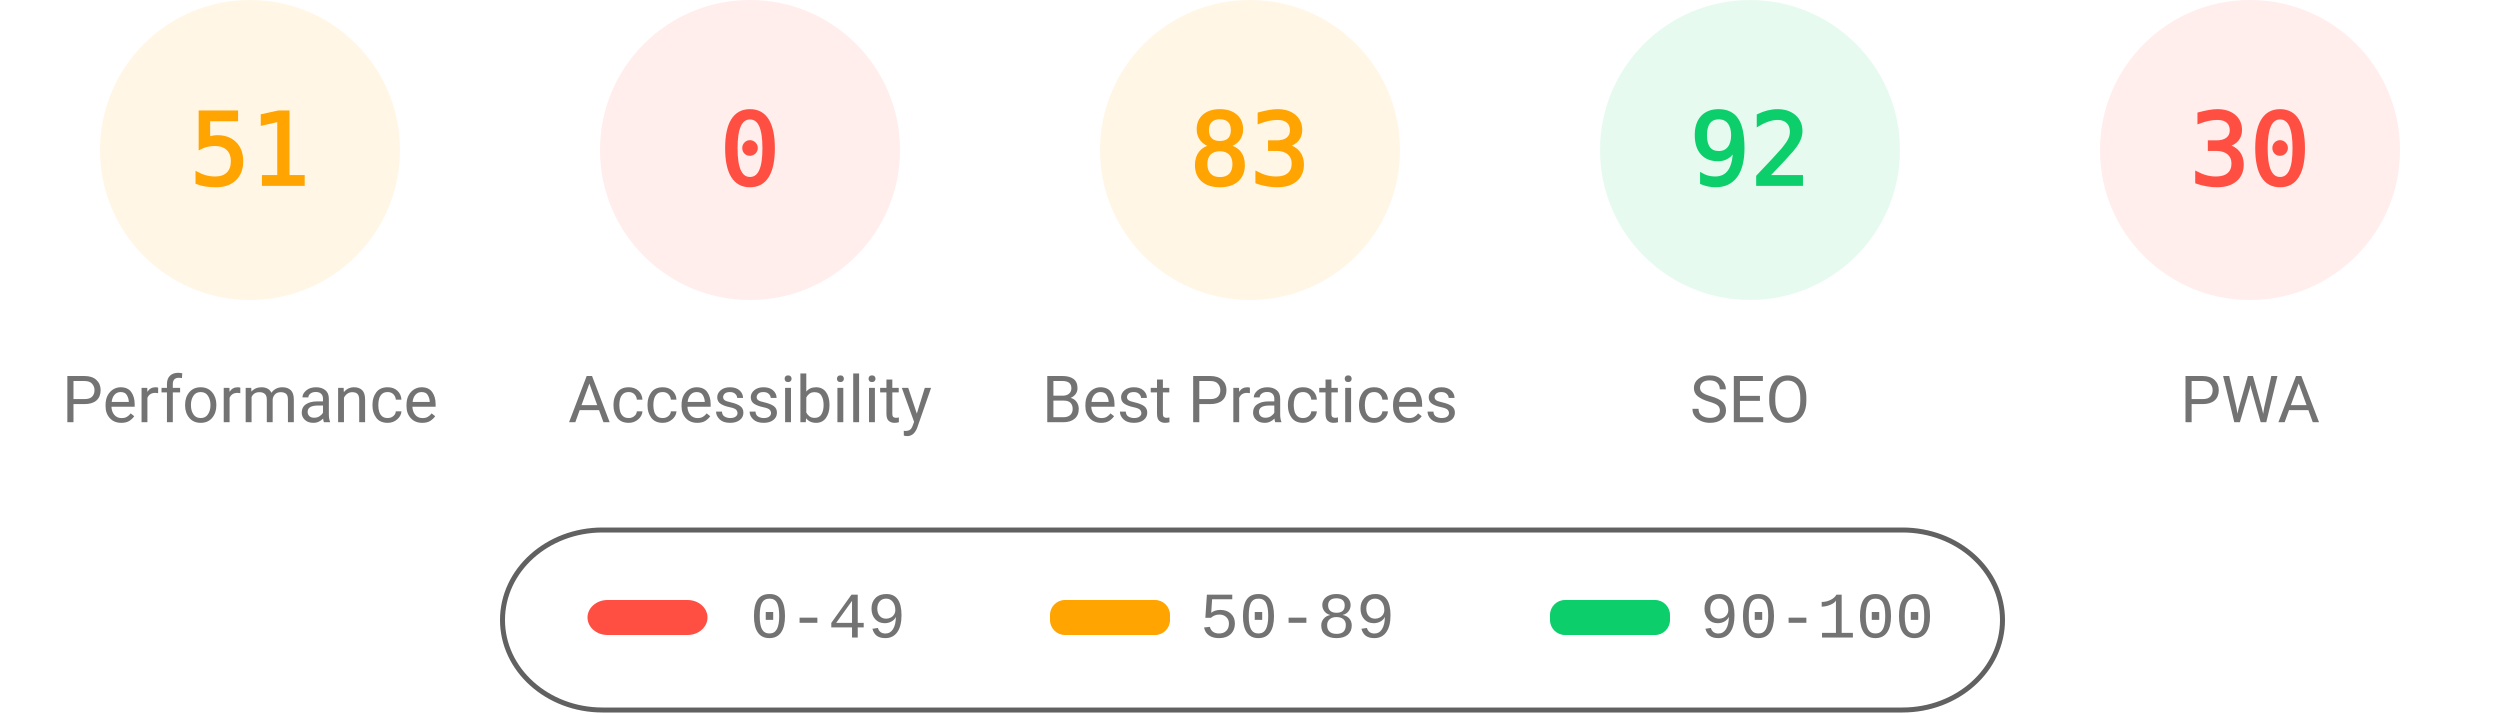
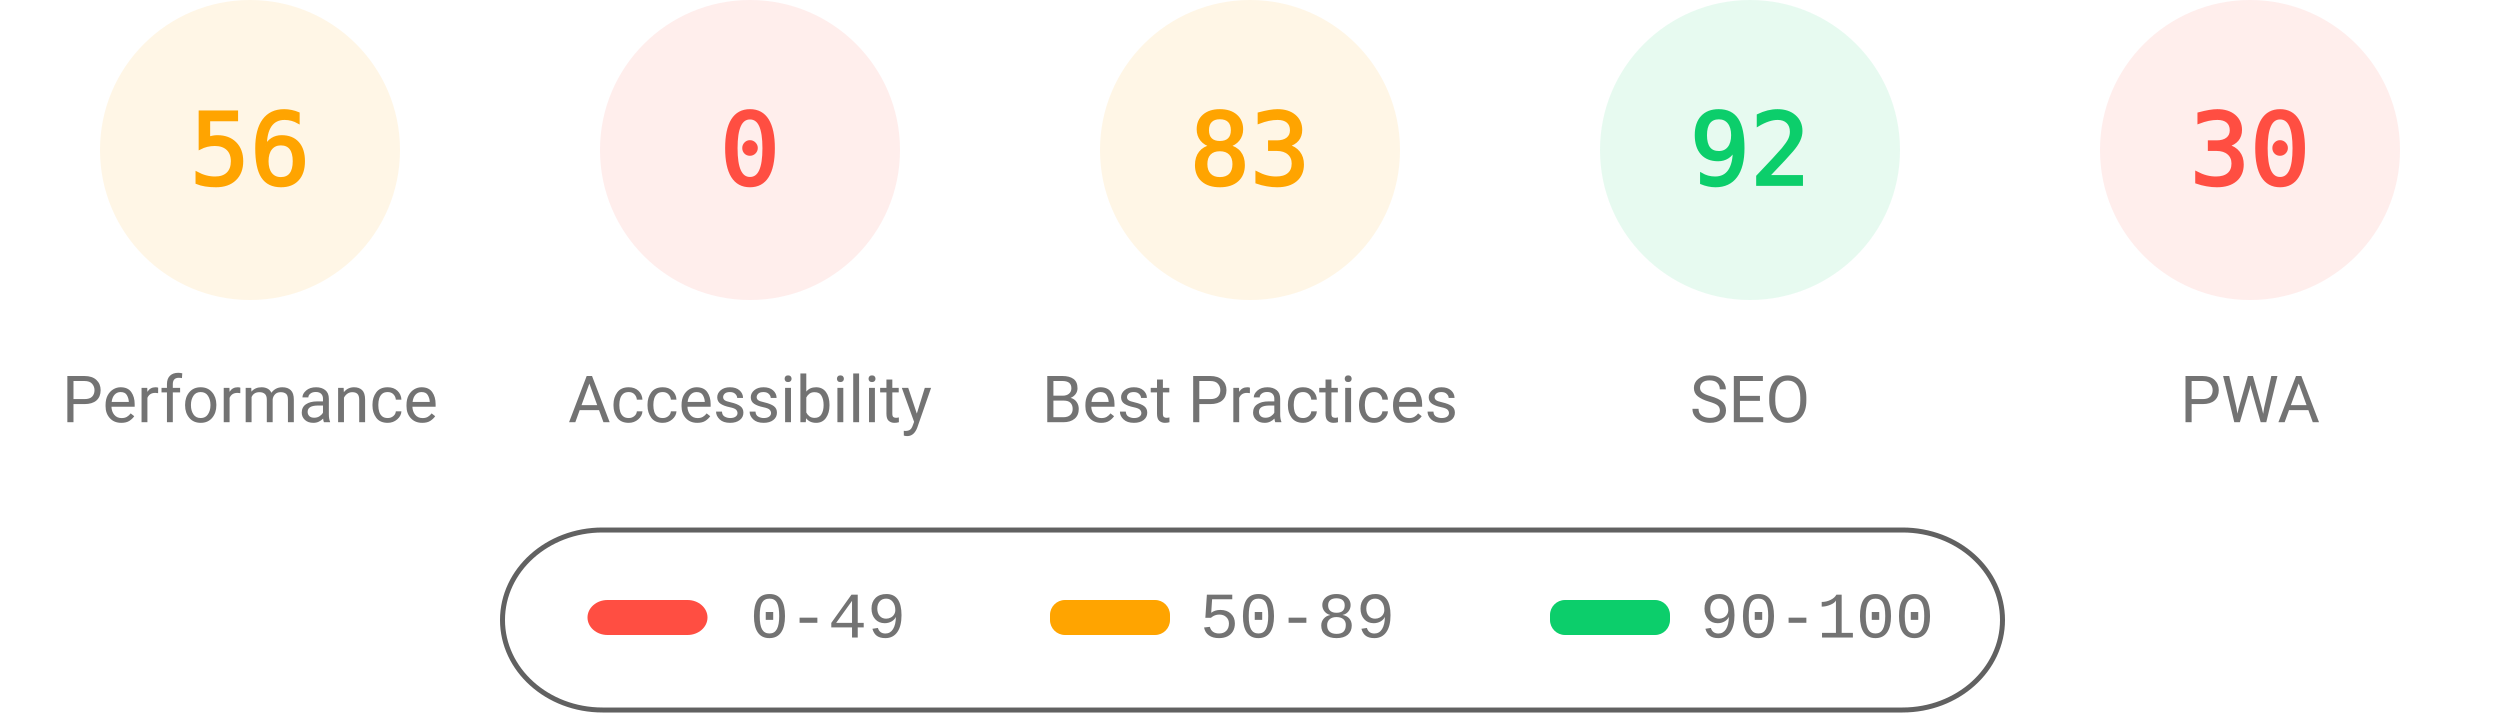
<svg xmlns="http://www.w3.org/2000/svg" fill="none" width="1000" height="285">
  <style>.gauge-base{opacity:.1}.gauge-arc{fill:none;animation-delay:250ms;stroke-linecap:round;transform:rotate(-90deg);transform-origin:100px 60px;animation:load-gauge 1s ease forwards}.guage-text{font-size:40px;font-family:monospace;text-align:center}.guage-red{color:#ff4e42;fill:#ff4e42;stroke:#ff4e42}.guage-orange{color:#ffa400;fill:#ffa400;stroke:#ffa400}.guage-green{color:#0cce6b;fill:#0cce6b;stroke:#0cce6b}.guage-undefined{color:#5c5c5c;fill:#5c5c5c;stroke:#5c5c5c}.guage-title{color:#737373;fill:#737373;stroke:none;font-size:26px;line-height:26px;font-family:Roboto,Halvetica,Arial,sans-serif}@keyframes load-gauge{from{stroke-dasharray:0 352.858}}</style>
  <svg class="guage-div guage-perf guage-orange" viewBox="0 0 200 200" width="200" height="200">
    <circle class="gauge-base" r="56" cx="100" cy="60" stroke-width="8" />
-     <circle class="gauge-arc guage-arc-1" r="56" cx="100" cy="60" stroke-width="8" style="stroke-dasharray:179.448,351.858" />
-     <text class="guage-text" x="100" y="60" alignment-baseline="central" dominant-baseline="central" text-anchor="middle">51</text>
+     <circle class="gauge-arc guage-arc-1" r="56" cx="100" cy="60" stroke-width="8" style="stroke-dasharray:197.04,351.858" />
+     <text class="guage-text" x="100" y="60" alignment-baseline="central" dominant-baseline="central" text-anchor="middle">56</text>
    <text class="guage-title" x="100" y="160" alignment-baseline="central" dominant-baseline="central" text-anchor="middle">Performance</text>
  </svg>
  <svg class="guage-div guage-acc guage-red" viewBox="0 0 200 200" width="200" height="200" x="200">
    <circle class="gauge-base" r="56" cx="100" cy="60" stroke-width="8" />
    <circle class="gauge-arc guage-arc-2" r="56" cx="100" cy="60" stroke-width="8" style="stroke-dasharray:0,351.858" />
    <text class="guage-text" x="100" y="60" alignment-baseline="central" dominant-baseline="central" text-anchor="middle">0</text>
    <text class="guage-title" x="100" y="160" alignment-baseline="central" dominant-baseline="central" text-anchor="middle">Accessibility</text>
  </svg>
  <svg class="guage-div guage-best guage-orange" viewBox="0 0 200 200" width="200" height="200" x="400">
    <circle class="gauge-base" r="56" cx="100" cy="60" stroke-width="8" />
    <circle class="gauge-arc guage-arc-3" r="56" cx="100" cy="60" stroke-width="8" style="stroke-dasharray:292.042,351.858" />
    <text class="guage-text" x="100" y="60" alignment-baseline="central" dominant-baseline="central" text-anchor="middle">83</text>
    <text class="guage-title" x="100" y="160" alignment-baseline="central" dominant-baseline="central" text-anchor="middle">Best Practices</text>
  </svg>
  <svg class="guage-div guage-seo guage-green" viewBox="0 0 200 200" width="200" height="200" x="600">
    <circle class="gauge-base" r="56" cx="100" cy="60" stroke-width="8" />
    <circle class="gauge-arc guage-arc-4" r="56" cx="100" cy="60" stroke-width="8" style="stroke-dasharray:323.709,351.858" />
    <text class="guage-text" x="100" y="60" alignment-baseline="central" dominant-baseline="central" text-anchor="middle">92</text>
    <text class="guage-title" x="100" y="160" alignment-baseline="central" dominant-baseline="central" text-anchor="middle">SEO</text>
  </svg>
  <svg class="guage-div guage-pwa guage-red" viewBox="0 0 200 200" width="200" height="200" x="800">
    <circle class="gauge-base" r="56" cx="100" cy="60" stroke-width="8" />
    <circle class="gauge-arc guage-arc-4" r="56" cx="100" cy="60" stroke-width="8" style="stroke-dasharray:105.557,351.858" />
    <text class="guage-text" x="100" y="60" alignment-baseline="central" dominant-baseline="central" text-anchor="middle">30</text>
    <text class="guage-title" x="100" y="160" alignment-baseline="central" dominant-baseline="central" text-anchor="middle">PWA</text>
  </svg>
  <svg width="604" height="76" x="200" y="210">
    <path fill="none" id="canvas_background" d="M-1-1h604v80H-1z" />
    <rect fill-opacity="0" stroke="#616161" stroke-width="2" rx="40" id="svg_2" height="72" width="600" y="2" x="1" fill="#000" />
    <rect stroke="#000" rx="8" id="svg_3" height="14" width="48" y="30" x="35" stroke-opacity="null" stroke-width="0" fill="#ff4e42" />
    <rect stroke="#000" rx="6" id="svg_4" height="14" width="48" y="30" x="220" stroke-opacity="null" stroke-width="0" fill="#ffa400" />
    <rect stroke="#000" rx="6" id="svg_5" height="14" width="48" y="30" x="420" stroke-opacity="null" stroke-width="0" fill="#0cce6b" />
    <text xml:space="preserve" text-anchor="start" font-family="'Courier New', Courier, monospace" font-size="26" id="svg_6" y="45" x="100" stroke-opacity="null" stroke-width="0" stroke="#000" fill="#737373">0-49</text>
    <text xml:space="preserve" text-anchor="start" font-family="'Courier New', Courier, monospace" font-size="26" id="svg_7" y="45" x="280" stroke-opacity="null" stroke-width="0" stroke="#000" fill="#737373">50-89</text>
    <text xml:space="preserve" text-anchor="start" font-family="'Courier New', Courier, monospace" font-size="26" id="svg_8" y="45" x="480" stroke-opacity="null" stroke-width="0" stroke="#000" fill="#737373">90-100</text>
  </svg>
</svg>
